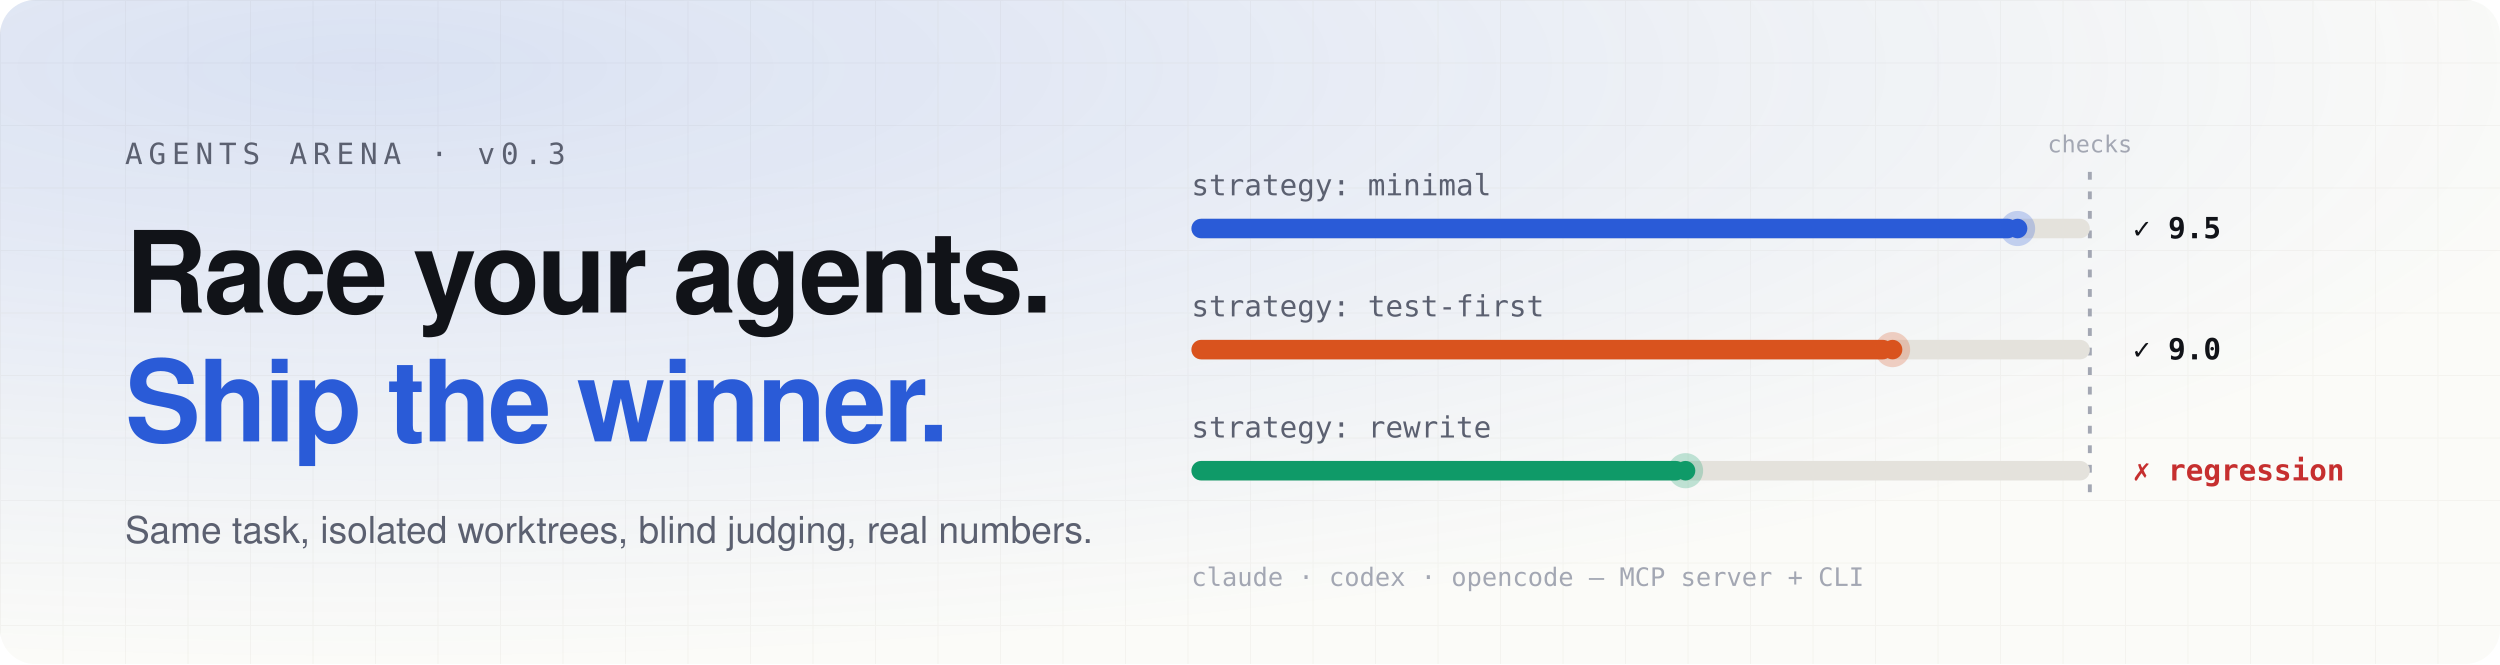
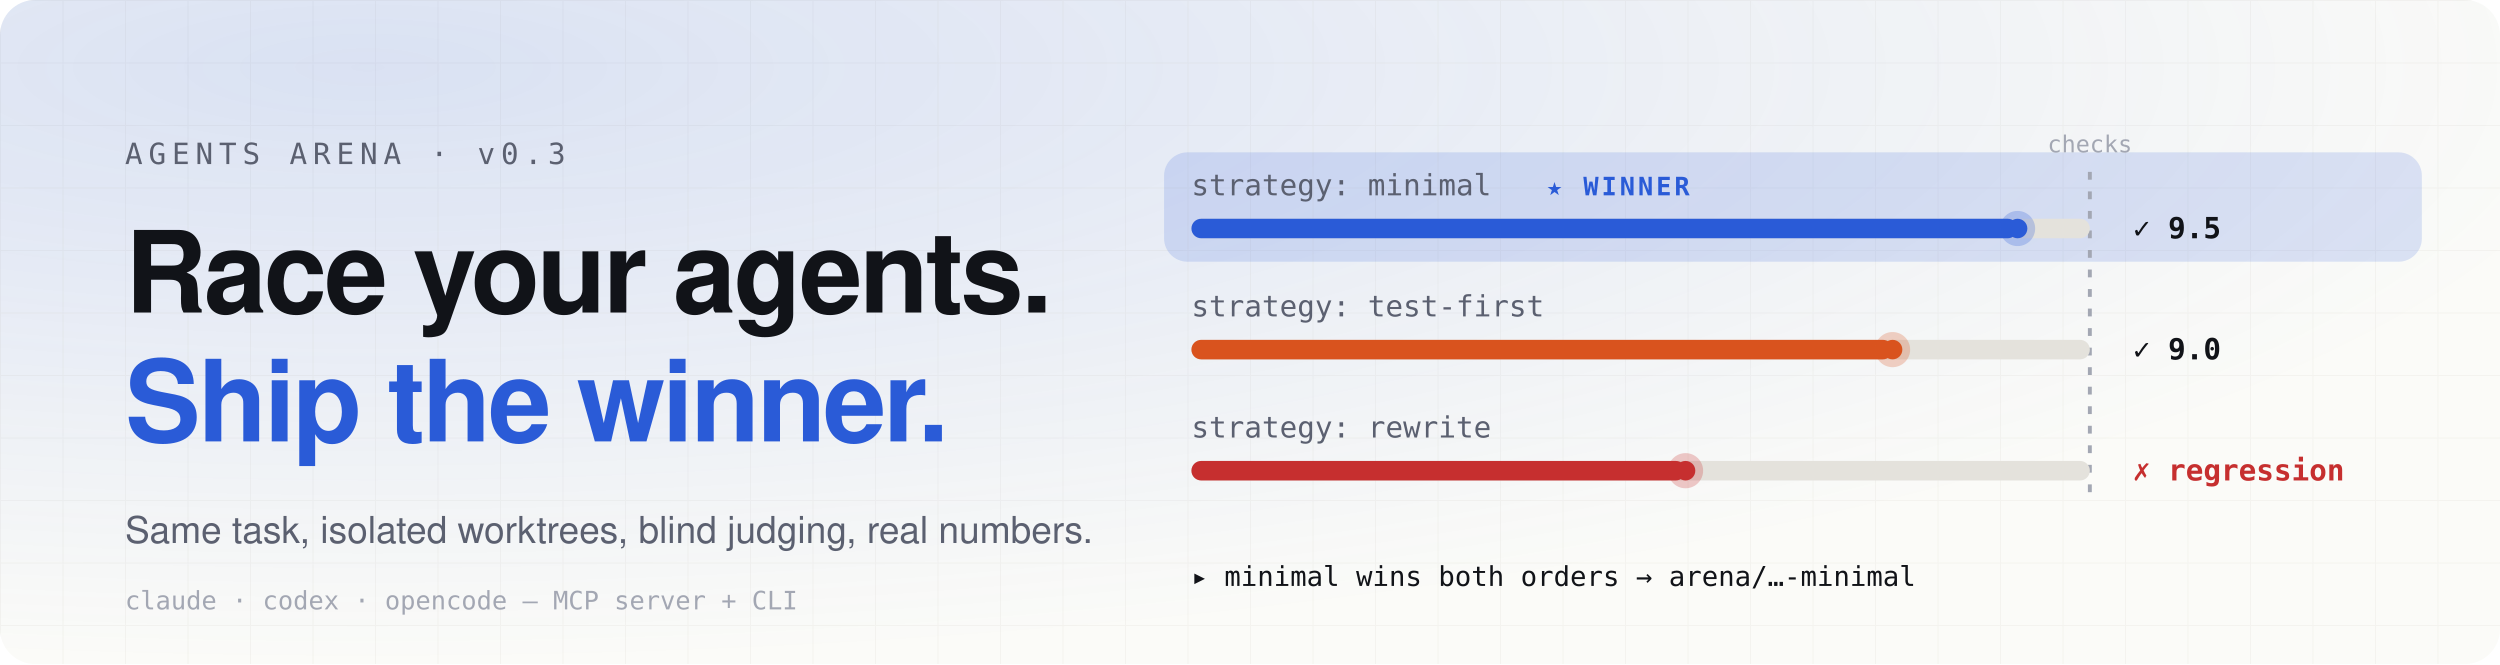
- <svg xmlns="http://www.w3.org/2000/svg" width="1280" height="340" viewBox="0 0 1280 340" role="img" aria-label="Agents Arena: race your coding agents, judge them blind, ship the winner">
+ <svg xmlns="http://www.w3.org/2000/svg" width="1280" height="340" viewBox="0 0 1280 340" role="img" aria-label="Agents Arena: three strategies race, one trips a regression, a blind judge picks the winner">
+   <style>
+     .grow { transform-box: fill-box; transform-origin: 0 50%; }
+     @keyframes bar0 { 0% { transform: scaleX(0) } 6% { transform: scaleX(0) } 26% { transform: scaleX(0.35) } 46% { transform: scaleX(1) } 98% { transform: scaleX(1) } 100% { transform: scaleX(0) } }
+     @keyframes dot0 { 0% { transform: translateX(-423px) } 6% { transform: translateX(-423px) } 26% { transform: translateX(-275px) } 46% { transform: translateX(0px) } 98% { transform: translateX(0px) } 100% { transform: translateX(-423px) } }
+     @keyframes res0 { 0% { opacity: 0 } 45% { opacity: 0 } 47% { opacity: 1 } 92% { opacity: 1 } 98% { opacity: 0 } 100% { opacity: 0 } }
+     @keyframes lane0 { 0% { opacity: 0 } 3% { opacity: 1 } 92% { opacity: 1 } 98% { opacity: 0 } 100% { opacity: 0 } }
+     @keyframes bar1 { 0% { transform: scaleX(0) } 6% { transform: scaleX(0) } 26% { transform: scaleX(0.6) } 52% { transform: scaleX(1) } 98% { transform: scaleX(1) } 100% { transform: scaleX(0) } }
+     @keyframes dot1 { 0% { transform: translateX(-359px) } 6% { transform: translateX(-359px) } 26% { transform: translateX(-144px) } 52% { transform: translateX(0px) } 98% { transform: translateX(0px) } 100% { transform: translateX(-359px) } }
+     @keyframes res1 { 0% { opacity: 0 } 51% { opacity: 0 } 53% { opacity: 1 } 92% { opacity: 1 } 98% { opacity: 0 } 100% { opacity: 0 } }
+     @keyframes lane1 { 0% { opacity: 0 } 3% { opacity: 1 } 92% { opacity: 1 } 98% { opacity: 0 } 100% { opacity: 0 } }
+     @keyframes bar2 { 0% { transform: scaleX(0) } 6% { transform: scaleX(0) } 20% { transform: scaleX(0.8) } 35% { transform: scaleX(1) } 98% { transform: scaleX(1) } 100% { transform: scaleX(0) } }
+     @keyframes dot2 { 0% { transform: translateX(-253px) } 6% { transform: translateX(-253px) } 20% { transform: translateX(-51px) } 35% { transform: translateX(0px) } 98% { transform: translateX(0px) } 100% { transform: translateX(-253px) } }
+     @keyframes res2 { 0% { opacity: 0 } 35% { opacity: 0 } 37% { opacity: 1 } 92% { opacity: 1 } 98% { opacity: 0 } 100% { opacity: 0 } }
+     @keyframes lane2 { 0% { opacity: 0 } 3% { opacity: 1 } 92% { opacity: 1 } 98% { opacity: 0 } 100% { opacity: 0 } }
+     @keyframes fail2 { 0% { fill: #0f9a68 } 35% { fill: #0f9a68 } 37% { fill: #c62f2f } 98% { fill: #c62f2f } 100% { fill: #0f9a68 } }
+     @keyframes win { 0% { opacity: 0 } 64% { opacity: 0 } 66% { opacity: 1 } 92% { opacity: 1 } 98% { opacity: 0 } 100% { opacity: 0 } }
+     @keyframes pulse { 0% { opacity: 0.10 } 50% { opacity: 0.22 } 100% { opacity: 0.10 } }
+     @keyframes tick0 { 0% { opacity: 0 } 3% { opacity: 0 } 4% { opacity: 1 } 15% { opacity: 1 } 16% { opacity: 0 } 100% { opacity: 0 } }
+     @keyframes tick1 { 0% { opacity: 0 } 16% { opacity: 0 } 17% { opacity: 1 } 35% { opacity: 1 } 36% { opacity: 0 } 100% { opacity: 0 } }
+     @keyframes tick2 { 0% { opacity: 0 } 36% { opacity: 0 } 37% { opacity: 1 } 51% { opacity: 1 } 52% { opacity: 0 } 100% { opacity: 0 } }
+     @keyframes tick3 { 0% { opacity: 0 } 52% { opacity: 0 } 53% { opacity: 1 } 63% { opacity: 1 } 64% { opacity: 0 } 100% { opacity: 0 } }
+     @keyframes tick4 { 0% { opacity: 0 } 64% { opacity: 0 } 65% { opacity: 1 } 92% { opacity: 1 } 98% { opacity: 0 } 100% { opacity: 0 } }
+     @media (prefers-reduced-motion: reduce) { * { animation: none !important; } }
+   </style>
  <defs>
    <radialGradient id="g" cx="0.15" cy="0.1" r="0.9">
      <stop offset="0" stop-color="#2a5bd7" stop-opacity="0.16" />
      <stop offset="1" stop-color="#2a5bd7" stop-opacity="0" />
    </radialGradient>
    <pattern id="grid" width="32" height="32" patternUnits="userSpaceOnUse">
      <path d="M32 0H0V32" fill="none" stroke="#e4e2dc" stroke-width="1" opacity="0.6" />
    </pattern>
  </defs>
  <rect width="1280" height="340" rx="18" fill="#fbfbf8" />
  <rect width="1280" height="340" rx="18" fill="url(#grid)" opacity="0.5" />
  <rect width="1280" height="340" rx="18" fill="url(#g)" />
  <text x="64" y="84" font-family="ui-monospace, SFMono-Regular, Menlo, Consolas, monospace" font-size="15" letter-spacing="3" fill="#5b6070">AGENTS ARENA · v0.3</text>
  <text x="64" y="160" font-family="ui-sans-serif, -apple-system, BlinkMacSystemFont, 'Segoe UI', Helvetica, Arial, sans-serif" font-size="58" font-weight="800" letter-spacing="-1.5" fill="#111318">Race your agents.</text>
  <text x="64" y="226" font-family="ui-sans-serif, -apple-system, BlinkMacSystemFont, 'Segoe UI', Helvetica, Arial, sans-serif" font-size="58" font-weight="800" letter-spacing="-1.5" fill="#2a5bd7">Ship the winner.</text>
  <text x="64" y="278" font-family="ui-sans-serif, -apple-system, BlinkMacSystemFont, 'Segoe UI', Helvetica, Arial, sans-serif" font-size="19" fill="#5b6070">Same task, isolated worktrees, blind judging, real numbers.</text>
+   <text x="64" y="312" font-family="ui-monospace, SFMono-Regular, Menlo, Consolas, monospace" font-size="13" fill="#a3a7b3">claude · codex · opencode  —  MCP server + CLI</text>
+   <g style="animation: win 10s infinite">
+     <rect x="596" y="78" width="644" height="56" rx="12" fill="#2a5bd7" style="animation: pulse 1.6s ease-in-out infinite" opacity="0.16" />
+     <text x="792" y="100" font-family="ui-monospace, SFMono-Regular, Menlo, Consolas, monospace" font-size="13" font-weight="700" letter-spacing="1.5" fill="#2a5bd7">★ WINNER</text>
+   </g>
  <line x1="1070" y1="88" x2="1070" y2="252" stroke="#a3a7b3" stroke-width="2" stroke-dasharray="4 6" />
  <text x="1070" y="78" font-family="ui-monospace, SFMono-Regular, Menlo, Consolas, monospace" font-size="12" text-anchor="middle" fill="#a3a7b3">checks</text>
-   <text x="610" y="100" font-family="ui-monospace, SFMono-Regular, Menlo, Consolas, monospace" font-size="15" fill="#5b6070">strategy: minimal</text>
-   <rect x="610" y="112" width="460" height="10" rx="5" fill="#e4e2dc" />
-   <rect x="610" y="112" width="423" height="10" rx="5" fill="#2a5bd7" />
-   <circle cx="1033" cy="117" r="9" fill="#2a5bd7" opacity="0.25" />
-   <circle cx="1033" cy="117" r="5" fill="#2a5bd7" />
-   <text x="1092" y="122" font-family="ui-monospace, SFMono-Regular, Menlo, Consolas, monospace" font-size="15" font-weight="600" fill="#111318">✓ 9.5</text>
-   <text x="610" y="162" font-family="ui-monospace, SFMono-Regular, Menlo, Consolas, monospace" font-size="15" fill="#5b6070">strategy: test-first</text>
-   <rect x="610" y="174" width="460" height="10" rx="5" fill="#e4e2dc" />
-   <rect x="610" y="174" width="359" height="10" rx="5" fill="#d9531e" />
-   <circle cx="969" cy="179" r="9" fill="#d9531e" opacity="0.25" />
-   <circle cx="969" cy="179" r="5" fill="#d9531e" />
-   <text x="1092" y="184" font-family="ui-monospace, SFMono-Regular, Menlo, Consolas, monospace" font-size="15" font-weight="600" fill="#111318">✓ 9.0</text>
-   <text x="610" y="224" font-family="ui-monospace, SFMono-Regular, Menlo, Consolas, monospace" font-size="15" fill="#5b6070">strategy: rewrite</text>
-   <rect x="610" y="236" width="460" height="10" rx="5" fill="#e4e2dc" />
-   <rect x="610" y="236" width="253" height="10" rx="5" fill="#0f9a68" />
-   <circle cx="863" cy="241" r="9" fill="#0f9a68" opacity="0.25" />
-   <circle cx="863" cy="241" r="5" fill="#0f9a68" />
-   <text x="1092" y="246" font-family="ui-monospace, SFMono-Regular, Menlo, Consolas, monospace" font-size="15" font-weight="600" fill="#c62f2f">✗ regression</text>
-   <text x="610" y="300" font-family="ui-monospace, SFMono-Regular, Menlo, Consolas, monospace" font-size="13" fill="#a3a7b3">claude · codex · opencode  —  MCP server + CLI</text>
+   <g style="animation: lane0 10s infinite">
+     <text x="610" y="100" font-family="ui-monospace, SFMono-Regular, Menlo, Consolas, monospace" font-size="15" fill="#5b6070">strategy: minimal</text>
+     <rect x="610" y="112" width="460" height="10" rx="5" fill="#e4e2dc" />
+     <rect class="grow" x="610" y="112" width="423" height="10" rx="5" fill="#2a5bd7" style="animation: bar0 10s infinite" />
+     <g style="animation: dot0 10s infinite">
+       <circle cx="1033" cy="117" r="9" fill="#2a5bd7" opacity="0.25" />
+       <circle cx="1033" cy="117" r="5" fill="#2a5bd7" />
+     </g>
+     <text x="1092" y="122" font-family="ui-monospace, SFMono-Regular, Menlo, Consolas, monospace" font-size="15" font-weight="600" fill="#111318" style="animation: res0 10s infinite">✓ 9.5</text>
+   </g>
+   <g style="animation: lane1 10s infinite">
+     <text x="610" y="162" font-family="ui-monospace, SFMono-Regular, Menlo, Consolas, monospace" font-size="15" fill="#5b6070">strategy: test-first</text>
+     <rect x="610" y="174" width="460" height="10" rx="5" fill="#e4e2dc" />
+     <rect class="grow" x="610" y="174" width="359" height="10" rx="5" fill="#d9531e" style="animation: bar1 10s infinite" />
+     <g style="animation: dot1 10s infinite">
+       <circle cx="969" cy="179" r="9" fill="#d9531e" opacity="0.25" />
+       <circle cx="969" cy="179" r="5" fill="#d9531e" />
+     </g>
+     <text x="1092" y="184" font-family="ui-monospace, SFMono-Regular, Menlo, Consolas, monospace" font-size="15" font-weight="600" fill="#111318" style="animation: res1 10s infinite">✓ 9.0</text>
+   </g>
+   <g style="animation: lane2 10s infinite">
+     <text x="610" y="224" font-family="ui-monospace, SFMono-Regular, Menlo, Consolas, monospace" font-size="15" fill="#5b6070">strategy: rewrite</text>
+     <rect x="610" y="236" width="460" height="10" rx="5" fill="#e4e2dc" />
+     <rect class="grow" x="610" y="236" width="253" height="10" rx="5" fill="#c62f2f" style="animation: bar2 10s infinite, fail2 10s infinite" />
+     <g style="animation: dot2 10s infinite">
+       <circle cx="863" cy="241" r="9" fill="#c62f2f" opacity="0.25" style="animation: fail2 10s infinite" />
+       <circle cx="863" cy="241" r="5" fill="#c62f2f" style="animation: fail2 10s infinite" />
+     </g>
+     <text x="1092" y="246" font-family="ui-monospace, SFMono-Regular, Menlo, Consolas, monospace" font-size="15" font-weight="600" fill="#c62f2f" style="animation: res2 10s infinite">✗ regression</text>
+   </g>
+   <text x="610" y="300" font-family="ui-monospace, SFMono-Regular, Menlo, Consolas, monospace" font-size="14" fill="#5b6070" opacity="0" style="animation: tick0 10s infinite">▸ preflight ✓  harnesses, auth, overlays</text>
+   <text x="610" y="300" font-family="ui-monospace, SFMono-Regular, Menlo, Consolas, monospace" font-size="14" fill="#5b6070" opacity="0" style="animation: tick1 10s infinite">▸ 9 runs · isolated worktrees · clean homes</text>
+   <text x="610" y="300" font-family="ui-monospace, SFMono-Regular, Menlo, Consolas, monospace" font-size="14" fill="#5b6070" opacity="0" style="animation: tick2 10s infinite">▸ gates · 1 regression caught → disqualified</text>
+   <text x="610" y="300" font-family="ui-monospace, SFMono-Regular, Menlo, Consolas, monospace" font-size="14" fill="#5b6070" opacity="0" style="animation: tick3 10s infinite">▸ blind rubric · final judged A·B and B·A</text>
+   <text x="610" y="300" font-family="ui-monospace, SFMono-Regular, Menlo, Consolas, monospace" font-size="14" fill="#111318" opacity="1" style="animation: tick4 10s infinite">▸ minimal wins both orders → arena/…-minimal</text>
</svg>
